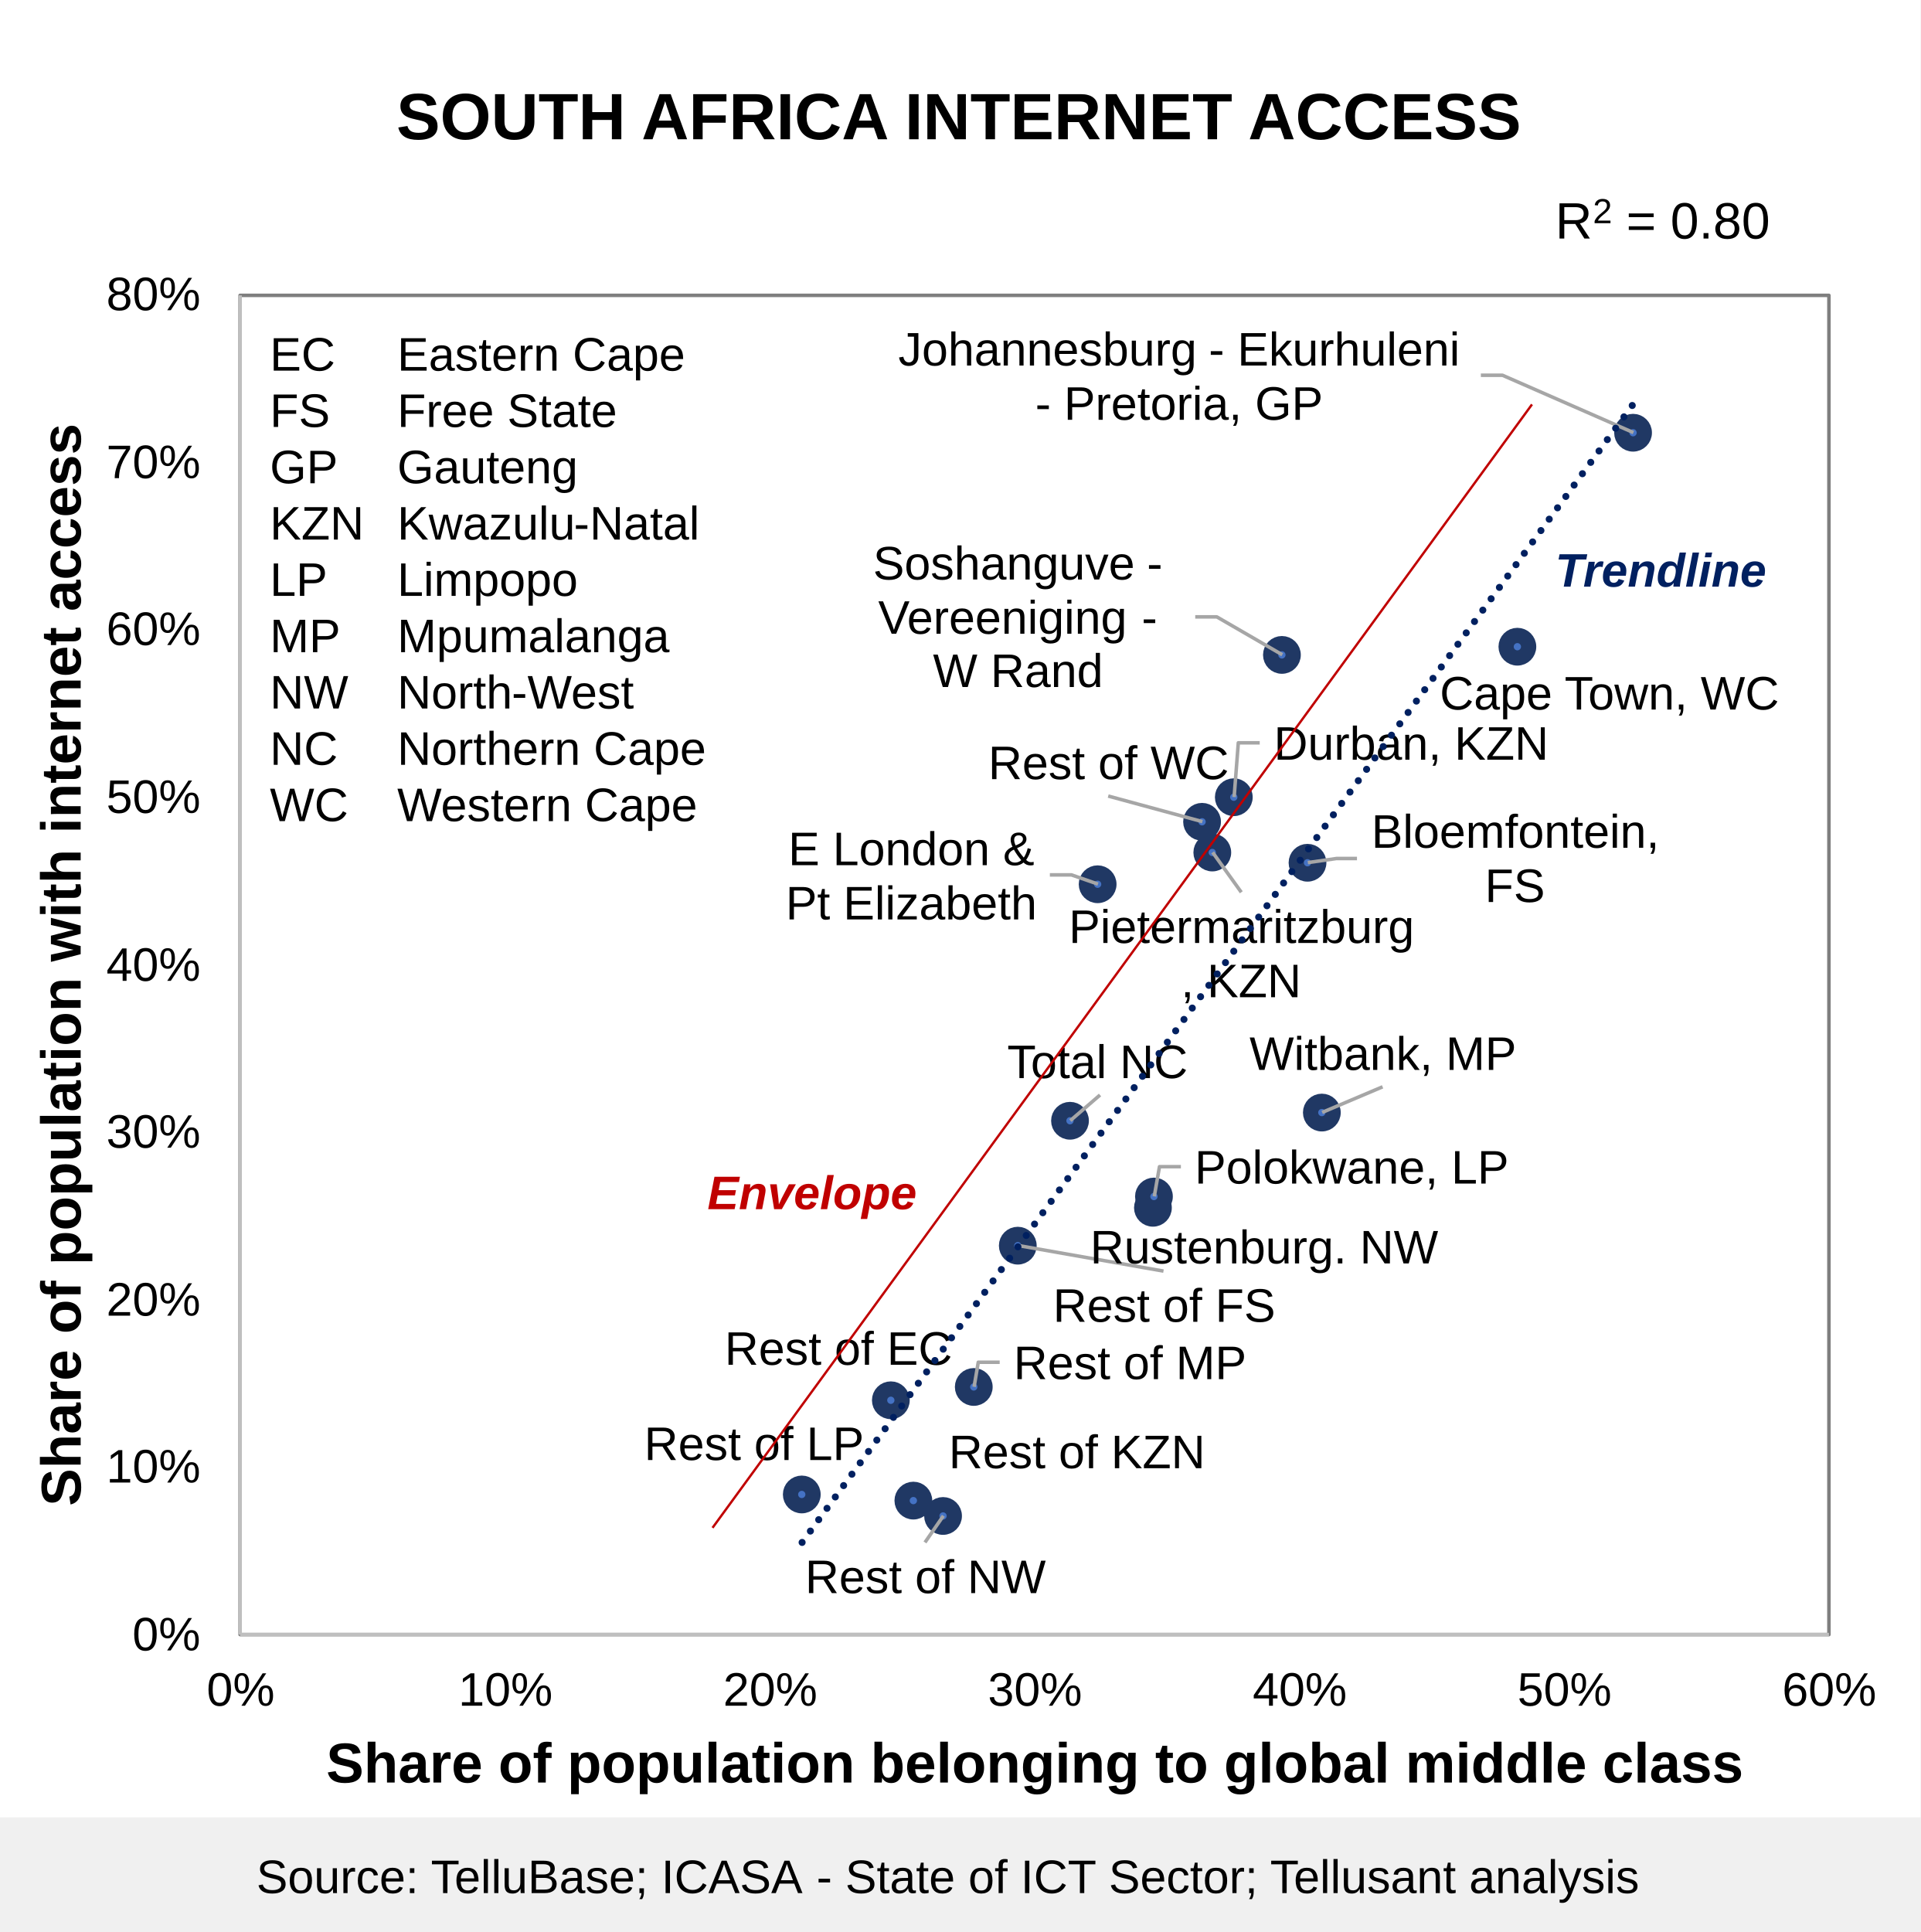
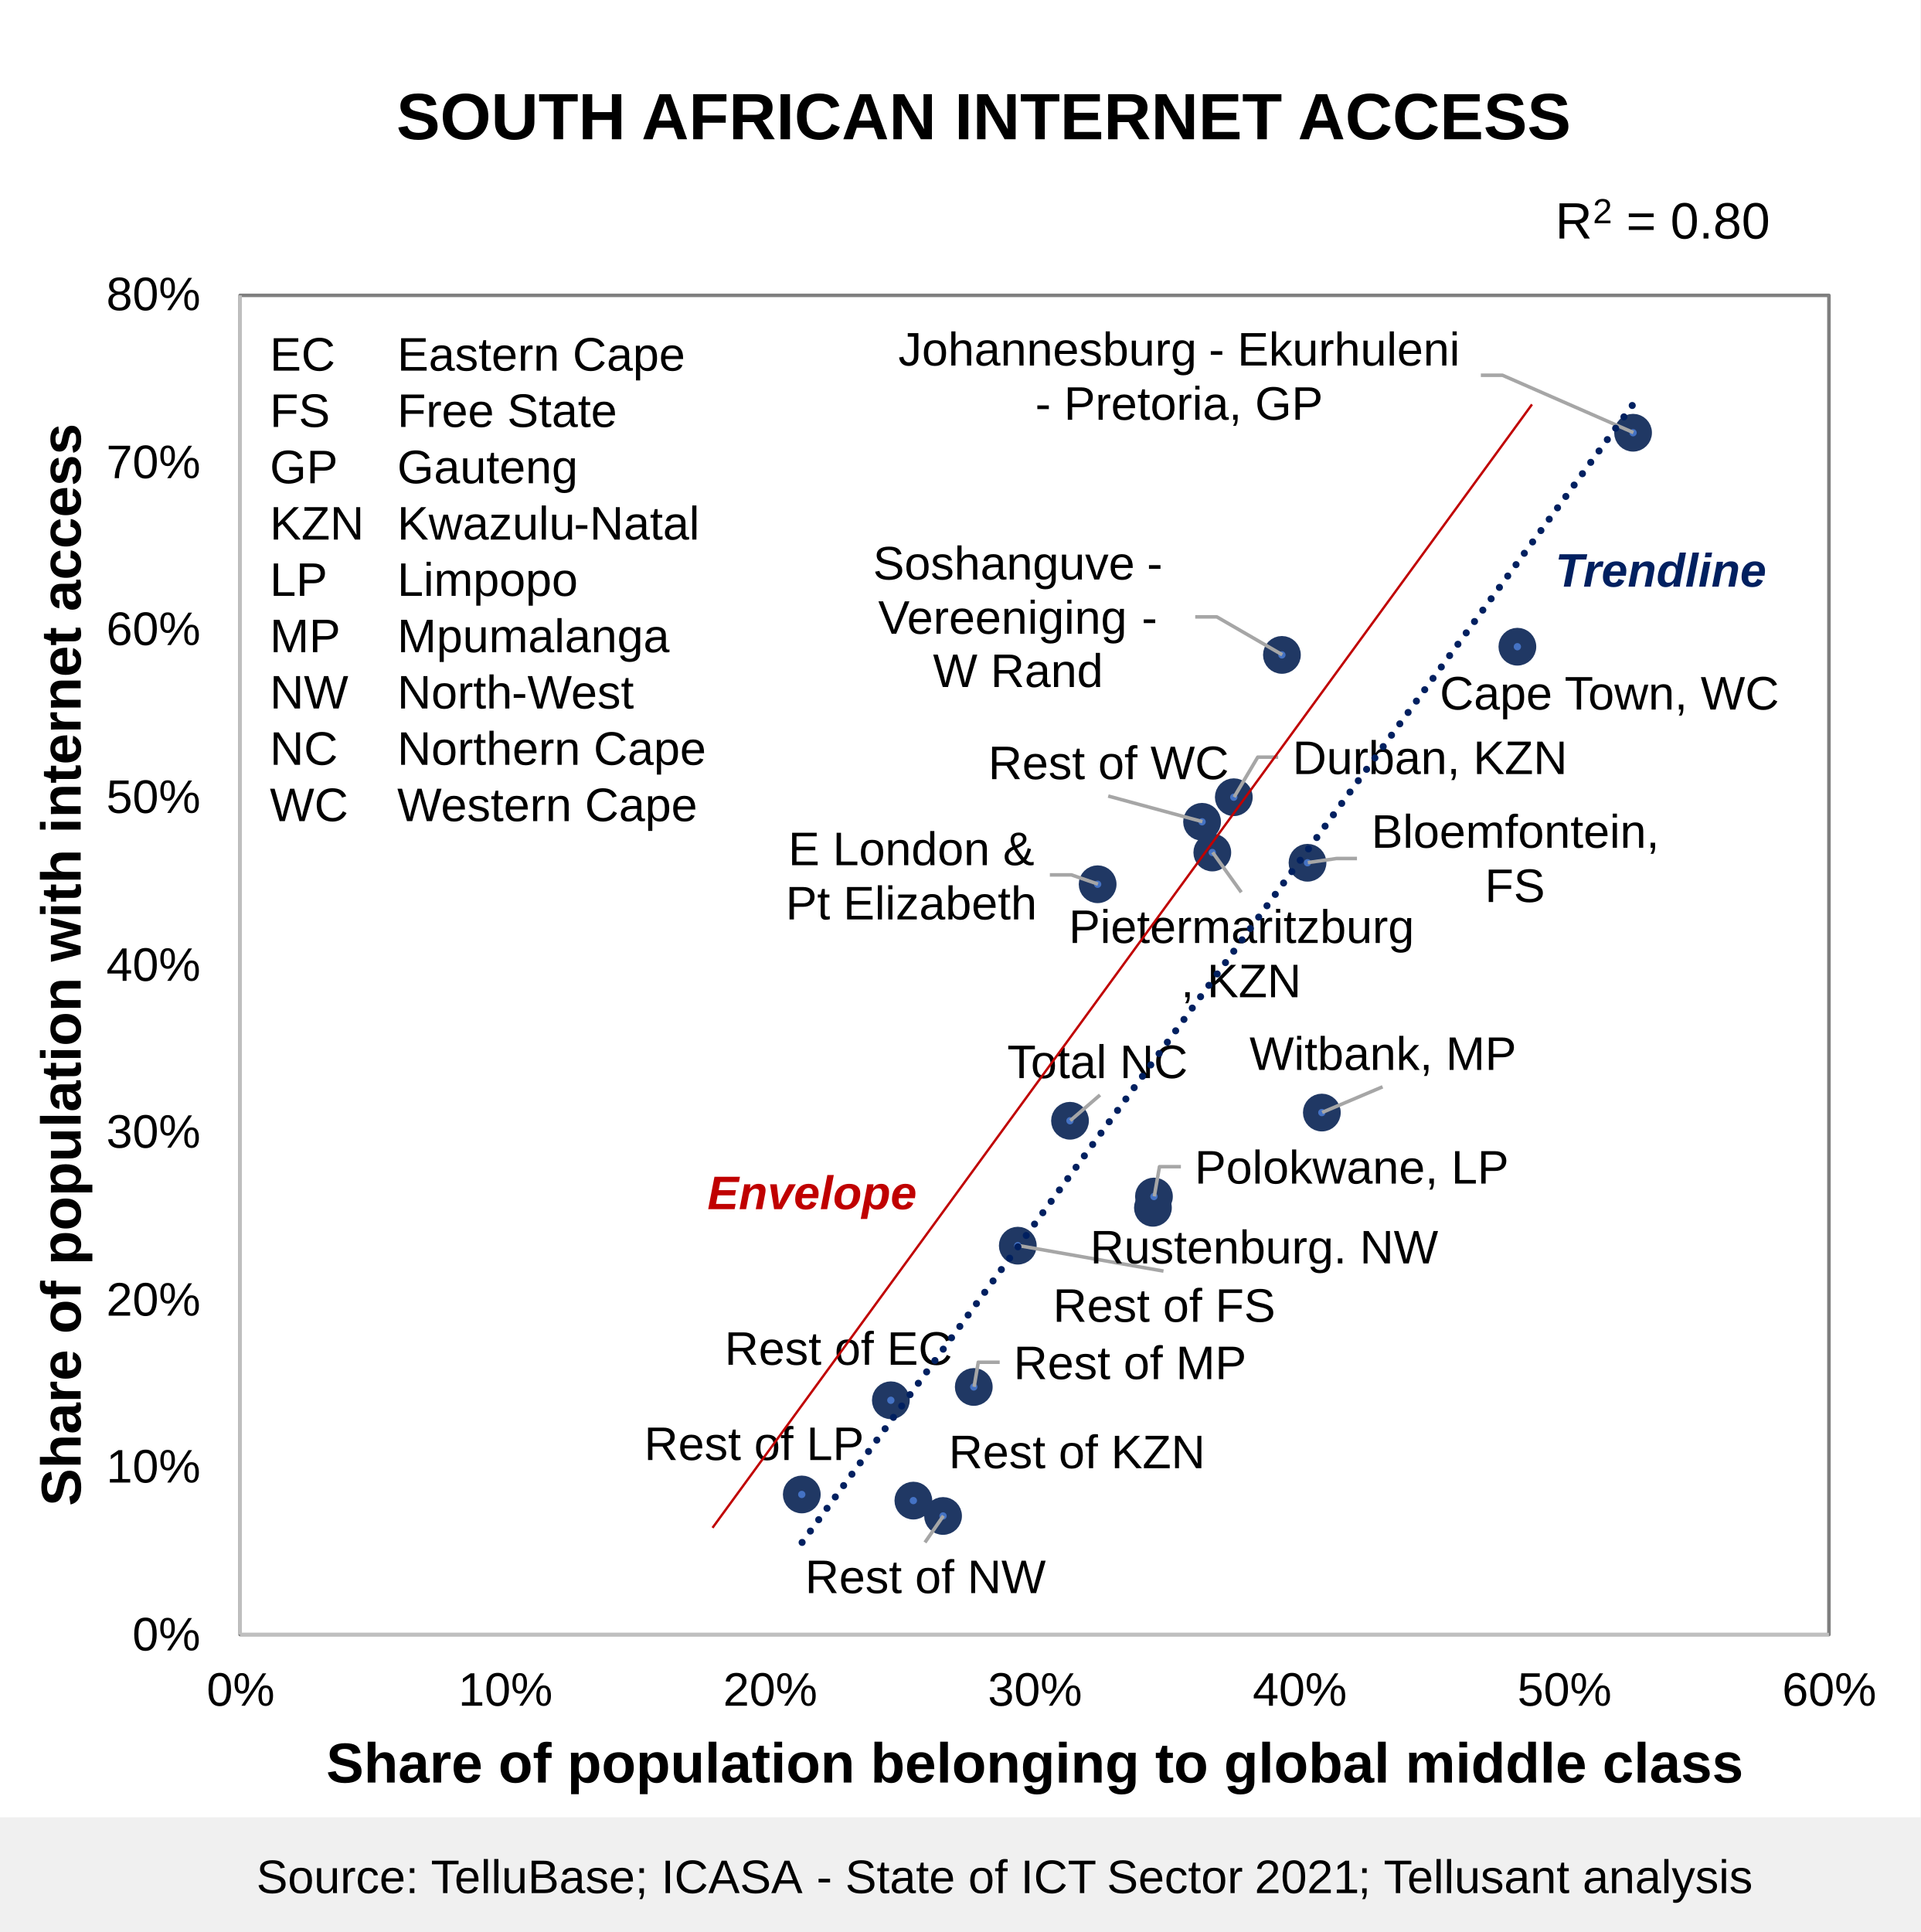
<svg xmlns="http://www.w3.org/2000/svg" width="1876" height="1887" xml:space="preserve" overflow="hidden">
  <defs>
    <clipPath id="clip0">
      <rect x="1262" y="299" width="1876" height="1887" />
    </clipPath>
  </defs>
  <g clip-path="url(#clip0)" transform="translate(-1262 -299)">
    <rect x="1262" y="299" width="1876" height="1775" fill="#FFFFFF" />
    <g>
      <rect x="1496.5" y="587.5" width="1552" height="1308" stroke="#7F7F7F" stroke-width="3.438" stroke-linejoin="round" stroke-miterlimit="10" fill="none" />
    </g>
    <g>
      <path d="M0 0 0 1308" stroke="#BFBFBF" stroke-width="3.438" stroke-linejoin="round" stroke-miterlimit="10" fill="none" fill-rule="evenodd" transform="matrix(1 0 0 -1 1496.5 1895.5)" />
    </g>
    <g>
      <path d="M1496.5 1895.5 3048.5 1895.5" stroke="#BFBFBF" stroke-width="3.438" stroke-linejoin="round" stroke-miterlimit="10" fill="none" fill-rule="evenodd" />
    </g>
    <g>
      <path d="M2755.17 930.647C2755.17 936.721 2750.24 941.646 2744.17 941.646 2738.09 941.646 2733.17 936.721 2733.17 930.647 2733.17 924.572 2738.09 919.647 2744.17 919.647 2750.24 919.647 2755.17 924.572 2755.17 930.647Z" stroke="#203864" stroke-width="14.896" stroke-linejoin="round" stroke-miterlimit="10" fill="#4472C4" />
      <path d="M2447.17 1101.65C2447.17 1107.72 2442.24 1112.65 2436.17 1112.65 2430.09 1112.65 2425.17 1107.72 2425.17 1101.65 2425.17 1095.57 2430.09 1090.65 2436.17 1090.65 2442.24 1090.65 2447.17 1095.57 2447.17 1101.65Z" stroke="#203864" stroke-width="14.896" stroke-linejoin="round" stroke-miterlimit="10" fill="#4472C4" />
      <path d="M2345.17 1162.65C2345.17 1168.72 2340.24 1173.65 2334.17 1173.65 2328.09 1173.65 2323.17 1168.72 2323.17 1162.65 2323.17 1156.57 2328.09 1151.65 2334.17 1151.65 2340.24 1151.65 2345.17 1156.57 2345.17 1162.65Z" stroke="#203864" stroke-width="14.896" stroke-linejoin="round" stroke-miterlimit="10" fill="#4472C4" />
      <path d="M2143.17 1666.65C2143.17 1672.72 2138.24 1677.65 2132.17 1677.65 2126.09 1677.65 2121.17 1672.72 2121.17 1666.65 2121.17 1660.57 2126.09 1655.65 2132.17 1655.65 2138.24 1655.65 2143.17 1660.57 2143.17 1666.65Z" stroke="#203864" stroke-width="14.896" stroke-linejoin="round" stroke-miterlimit="10" fill="#4472C4" />
      <path d="M2318.17 1393.65C2318.17 1399.72 2313.24 1404.65 2307.17 1404.65 2301.09 1404.65 2296.17 1399.72 2296.17 1393.65 2296.17 1387.57 2301.09 1382.65 2307.17 1382.65 2313.24 1382.65 2318.17 1387.57 2318.17 1393.65Z" stroke="#203864" stroke-width="14.896" stroke-linejoin="round" stroke-miterlimit="10" fill="#4472C4" />
      <path d="M2550.17 1141.65C2550.17 1147.72 2545.24 1152.65 2539.17 1152.65 2533.09 1152.65 2528.17 1147.72 2528.17 1141.65 2528.17 1135.57 2533.09 1130.65 2539.17 1130.65 2545.24 1130.65 2550.17 1135.57 2550.17 1141.65Z" stroke="#203864" stroke-width="14.896" stroke-linejoin="round" stroke-miterlimit="10" fill="#4472C4" />
      <path d="M2267.17 1515.65C2267.17 1521.72 2262.24 1526.65 2256.17 1526.65 2250.09 1526.65 2245.17 1521.72 2245.17 1515.65 2245.17 1509.57 2250.09 1504.65 2256.17 1504.65 2262.24 1504.65 2267.17 1509.57 2267.17 1515.65Z" stroke="#203864" stroke-width="14.896" stroke-linejoin="round" stroke-miterlimit="10" fill="#4472C4" />
      <path d="M2478.17 1077.65C2478.17 1083.72 2473.24 1088.65 2467.17 1088.65 2461.09 1088.65 2456.17 1083.72 2456.17 1077.65 2456.17 1071.57 2461.09 1066.65 2467.17 1066.65 2473.24 1066.65 2478.17 1071.57 2478.17 1077.65Z" stroke="#203864" stroke-width="14.896" stroke-linejoin="round" stroke-miterlimit="10" fill="#4472C4" />
      <path d="M2457.17 1131.65C2457.17 1137.72 2452.24 1142.65 2446.17 1142.65 2440.09 1142.65 2435.17 1137.72 2435.17 1131.65 2435.17 1125.57 2440.09 1120.65 2446.17 1120.65 2452.24 1120.65 2457.17 1125.57 2457.17 1131.65Z" stroke="#203864" stroke-width="14.896" stroke-linejoin="round" stroke-miterlimit="10" fill="#4472C4" />
      <path d="M2165.17 1764.65C2165.17 1770.72 2160.24 1775.65 2154.17 1775.65 2148.09 1775.65 2143.17 1770.72 2143.17 1764.65 2143.17 1758.57 2148.09 1753.65 2154.17 1753.65 2160.24 1753.65 2165.17 1758.57 2165.17 1764.65Z" stroke="#203864" stroke-width="14.896" stroke-linejoin="round" stroke-miterlimit="10" fill="#4472C4" />
      <path d="M2399.17 1478.65C2399.17 1484.72 2394.24 1489.65 2388.17 1489.65 2382.09 1489.65 2377.17 1484.72 2377.17 1478.65 2377.17 1472.57 2382.09 1467.65 2388.17 1467.65 2394.24 1467.65 2399.17 1472.57 2399.17 1478.65Z" stroke="#203864" stroke-width="14.896" stroke-linejoin="round" stroke-miterlimit="10" fill="#4472C4" />
      <path d="M2194.17 1779.65C2194.17 1785.72 2189.24 1790.65 2183.17 1790.65 2177.09 1790.65 2172.17 1785.72 2172.17 1779.65 2172.17 1773.57 2177.09 1768.65 2183.17 1768.65 2189.24 1768.65 2194.17 1773.57 2194.17 1779.65Z" stroke="#203864" stroke-width="14.896" stroke-linejoin="round" stroke-miterlimit="10" fill="#4472C4" />
      <path d="M2868.17 721.647C2868.17 727.721 2863.24 732.646 2857.17 732.646 2851.09 732.646 2846.17 727.721 2846.17 721.647 2846.17 715.572 2851.09 710.647 2857.17 710.647 2863.24 710.647 2868.17 715.572 2868.17 721.647Z" stroke="#203864" stroke-width="14.896" stroke-linejoin="round" stroke-miterlimit="10" fill="#4472C4" />
      <path d="M2525.17 938.646C2525.17 944.721 2520.24 949.646 2514.17 949.646 2508.09 949.646 2503.17 944.721 2503.17 938.646 2503.17 932.572 2508.09 927.647 2514.17 927.647 2520.24 927.647 2525.17 932.572 2525.17 938.646Z" stroke="#203864" stroke-width="14.896" stroke-linejoin="round" stroke-miterlimit="10" fill="#4472C4" />
      <path d="M2564.17 1385.65C2564.17 1391.72 2559.24 1396.65 2553.17 1396.65 2547.09 1396.65 2542.17 1391.72 2542.17 1385.65 2542.17 1379.57 2547.09 1374.65 2553.17 1374.65 2559.24 1374.65 2564.17 1379.57 2564.17 1385.65Z" stroke="#203864" stroke-width="14.896" stroke-linejoin="round" stroke-miterlimit="10" fill="#4472C4" />
      <path d="M2224.17 1653.65C2224.17 1659.72 2219.24 1664.65 2213.17 1664.65 2207.09 1664.65 2202.17 1659.72 2202.17 1653.65 2202.17 1647.57 2207.09 1642.65 2213.17 1642.65 2219.24 1642.65 2224.17 1647.57 2224.17 1653.65Z" stroke="#203864" stroke-width="14.896" stroke-linejoin="round" stroke-miterlimit="10" fill="#4472C4" />
      <path d="M2400.17 1467.65C2400.17 1473.72 2395.24 1478.65 2389.17 1478.65 2383.09 1478.65 2378.17 1473.72 2378.17 1467.65 2378.17 1461.57 2383.09 1456.65 2389.17 1456.65 2395.24 1456.65 2400.17 1461.57 2400.17 1467.65Z" stroke="#203864" stroke-width="14.896" stroke-linejoin="round" stroke-miterlimit="10" fill="#4472C4" />
      <path d="M2056.17 1758.65C2056.17 1764.72 2051.24 1769.65 2045.17 1769.65 2039.09 1769.65 2034.17 1764.72 2034.17 1758.65 2034.17 1752.57 2039.09 1747.65 2045.17 1747.65 2051.24 1747.65 2056.17 1752.57 2056.17 1758.65Z" stroke="#203864" stroke-width="14.896" stroke-linejoin="round" stroke-miterlimit="10" fill="#4472C4" />
    </g>
    <g>
      <path d="M2436.5 1101.5 2344.5 1076.5" stroke="#A6A6A6" stroke-width="3.438" stroke-linejoin="round" stroke-miterlimit="10" fill="none" />
    </g>
    <g>
      <path d="M2334.5 1162.5 2308.58 1153.5 2287.5 1153.5" stroke="#A6A6A6" stroke-width="3.438" stroke-linejoin="round" stroke-miterlimit="10" fill="none" />
    </g>
    <g>
      <path d="M2307.5 1393.5 2336.5 1368.5" stroke="#A6A6A6" stroke-width="3.438" stroke-linejoin="round" stroke-miterlimit="10" fill="none" />
    </g>
    <g>
      <path d="M2539.5 1141.5 2567.58 1137.5 2587.5 1137.5" stroke="#A6A6A6" stroke-width="3.438" stroke-linejoin="round" stroke-miterlimit="10" fill="none" />
    </g>
    <g>
      <path d="M2256.5 1515.5 2398.5 1540.5" stroke="#A6A6A6" stroke-width="3.438" stroke-linejoin="round" stroke-miterlimit="10" fill="none" />
    </g>
    <g>
-       <path d="M2467.5 1077.5 2471.58 1024.5 2492.5 1024.5" stroke="#A6A6A6" stroke-width="3.438" stroke-linejoin="round" stroke-miterlimit="10" fill="none" />
+       <path d="M2467.5 1077.5 2490.58 1038.5 2510.5 1038.5" stroke="#A6A6A6" stroke-width="3.438" stroke-linejoin="round" stroke-miterlimit="10" fill="none" />
    </g>
    <g>
      <path d="M2446.5 1131.5 2474.5 1170.5" stroke="#A6A6A6" stroke-width="3.438" stroke-linejoin="round" stroke-miterlimit="10" fill="none" />
    </g>
    <g>
      <path d="M2183.5 1779.5 2165.5 1805.5" stroke="#A6A6A6" stroke-width="3.438" stroke-linejoin="round" stroke-miterlimit="10" fill="none" />
    </g>
    <g>
      <path d="M2857.5 721.5 2729.59 665.5 2708.5 665.5" stroke="#A6A6A6" stroke-width="3.438" stroke-linejoin="round" stroke-miterlimit="10" fill="none" />
    </g>
    <g>
      <path d="M2514.5 938.5 2450.58 901.5 2429.5 901.5" stroke="#A6A6A6" stroke-width="3.438" stroke-linejoin="round" stroke-miterlimit="10" fill="none" />
    </g>
    <g>
      <path d="M2553.5 1385.5 2612.5 1360.5" stroke="#A6A6A6" stroke-width="3.438" stroke-linejoin="round" stroke-miterlimit="10" fill="none" />
    </g>
    <g>
      <path d="M2213.5 1653.5 2217.57 1629.5 2238.5 1629.5" stroke="#A6A6A6" stroke-width="3.438" stroke-linejoin="round" stroke-miterlimit="10" fill="none" />
    </g>
    <g>
      <path d="M2389.5 1467.5 2394.58 1438.5 2415.5 1438.5" stroke="#A6A6A6" stroke-width="3.438" stroke-linejoin="round" stroke-miterlimit="10" fill="none" />
    </g>
    <g>
      <text font-family="Arial,Arial_MSFontService,sans-serif" font-weight="400" font-size="46" transform="matrix(1 0 0 1 2668.36 992)">Cape Town, WC</text>
    </g>
    <g>
      <text font-family="Arial,Arial_MSFontService,sans-serif" font-weight="400" font-size="46" transform="matrix(1 0 0 1 2227.29 1060)">Rest of WC</text>
    </g>
    <g>
      <text font-family="Arial,Arial_MSFontService,sans-serif" font-weight="400" font-size="46" transform="matrix(1 0 0 1 2031.96 1144)">E London &amp; </text>
    </g>
    <g>
      <text font-family="Arial,Arial_MSFontService,sans-serif" font-weight="400" font-size="46" transform="matrix(1 0 0 1 2029.44 1197)">Pt Elizabeth</text>
    </g>
    <g>
      <text font-family="Arial,Arial_MSFontService,sans-serif" font-weight="400" font-size="46" transform="matrix(1 0 0 1 1969.82 1632)">Rest of EC</text>
    </g>
    <g>
      <text font-family="Arial,Arial_MSFontService,sans-serif" font-weight="400" font-size="46" transform="matrix(1 0 0 1 2245.85 1352)">Total NC</text>
    </g>
    <g>
      <text font-family="Arial,Arial_MSFontService,sans-serif" font-weight="400" font-size="46" transform="matrix(1 0 0 1 2601.58 1127)">Bloemfontein, </text>
    </g>
    <g>
      <text font-family="Arial,Arial_MSFontService,sans-serif" font-weight="400" font-size="46" transform="matrix(1 0 0 1 2712.4 1180)">FS</text>
    </g>
    <g>
      <text font-family="Arial,Arial_MSFontService,sans-serif" font-weight="400" font-size="46" transform="matrix(1 0 0 1 2290.55 1590)">Rest of FS</text>
    </g>
    <g>
-       <text font-family="Arial,Arial_MSFontService,sans-serif" font-weight="400" font-size="46" transform="matrix(1 0 0 1 2506.25 1041)">Durban, KZN</text>
+       <text font-family="Arial,Arial_MSFontService,sans-serif" font-weight="400" font-size="46" transform="matrix(1 0 0 1 2524.59 1055)">Durban, KZN</text>
    </g>
    <g>
      <text font-family="Arial,Arial_MSFontService,sans-serif" font-weight="400" font-size="46" transform="matrix(1 0 0 1 2305.99 1220)">Pietermaritzburg</text>
    </g>
    <g>
      <text font-family="Arial,Arial_MSFontService,sans-serif" font-weight="400" font-size="46" transform="matrix(1 0 0 1 2415.51 1273)">, KZN</text>
    </g>
    <g>
      <text font-family="Arial,Arial_MSFontService,sans-serif" font-weight="400" font-size="46" transform="matrix(1 0 0 1 2188.72 1733)">Rest of KZN</text>
    </g>
    <g>
      <text font-family="Arial,Arial_MSFontService,sans-serif" font-weight="400" font-size="46" transform="matrix(1 0 0 1 2326.82 1533)">Rustenburg. NW</text>
    </g>
    <g>
      <text font-family="Arial,Arial_MSFontService,sans-serif" font-weight="400" font-size="46" transform="matrix(1 0 0 1 2048.4 1855)">Rest of NW</text>
    </g>
    <g>
      <text font-family="Arial,Arial_MSFontService,sans-serif" font-weight="400" font-size="46" transform="matrix(1 0 0 1 2139.47 656)">Johannesburg </text>
    </g>
    <g>
      <text font-family="Arial,Arial_MSFontService,sans-serif" font-weight="400" font-size="46" transform="matrix(1 0 0 1 2442.66 656)">-</text>
    </g>
    <g>
      <text font-family="Arial,Arial_MSFontService,sans-serif" font-weight="400" font-size="46" transform="matrix(1 0 0 1 2470.66 656)">Ekurhuleni </text>
    </g>
    <g>
      <text font-family="Arial,Arial_MSFontService,sans-serif" font-weight="400" font-size="46" transform="matrix(1 0 0 1 2273.23 709)">-</text>
    </g>
    <g>
      <text font-family="Arial,Arial_MSFontService,sans-serif" font-weight="400" font-size="46" transform="matrix(1 0 0 1 2301.24 709)">Pretoria, GP</text>
    </g>
    <g>
      <g>
        <text font-family="Arial,Arial_MSFontService,sans-serif" font-weight="400" font-size="46" transform="matrix(1 0 0 1 2114.74 865)">Soshanguve </text>
      </g>
    </g>
    <g>
      <g>
        <text font-family="Arial,Arial_MSFontService,sans-serif" font-weight="400" font-size="46" transform="matrix(1 0 0 1 2382.27 865)">-</text>
      </g>
    </g>
    <g>
      <text font-family="Arial,Arial_MSFontService,sans-serif" font-weight="400" font-size="46" transform="matrix(1 0 0 1 2119.85 918)">Vereeniging </text>
    </g>
    <g>
      <text font-family="Arial,Arial_MSFontService,sans-serif" font-weight="400" font-size="46" transform="matrix(1 0 0 1 2377.16 918)">-</text>
    </g>
    <g>
      <g>
        <text font-family="Arial,Arial_MSFontService,sans-serif" font-weight="400" font-size="46" transform="matrix(1 0 0 1 2173.36 970)">W Rand</text>
      </g>
    </g>
    <g>
      <text font-family="Arial,Arial_MSFontService,sans-serif" font-weight="400" font-size="46" transform="matrix(1 0 0 1 2482.52 1344)">Witbank, MP</text>
    </g>
    <g>
      <text font-family="Arial,Arial_MSFontService,sans-serif" font-weight="400" font-size="46" transform="matrix(1 0 0 1 2252.07 1646)">Rest of MP</text>
    </g>
    <g>
      <text font-family="Arial,Arial_MSFontService,sans-serif" font-weight="400" font-size="46" transform="matrix(1 0 0 1 2428.95 1455)">Polokwane, LP</text>
    </g>
    <g>
      <text font-family="Arial,Arial_MSFontService,sans-serif" font-weight="400" font-size="46" transform="matrix(1 0 0 1 1891.23 1725)">Rest of LP</text>
    </g>
    <g>
      <path d="M0 0 812 1112" stroke="#002060" stroke-width="6.875" stroke-linecap="round" stroke-linejoin="round" stroke-miterlimit="10" stroke-dasharray="0 13.75" fill="none" fill-rule="evenodd" transform="matrix(1 0 0 -1 2045.5 1805.5)" />
    </g>
    <g>
      <text font-family="Arial,Arial_MSFontService,sans-serif" font-weight="400" font-size="46" transform="matrix(1 0 0 1 1391.31 1911)">0%</text>
    </g>
    <g>
      <text font-family="Arial,Arial_MSFontService,sans-serif" font-weight="400" font-size="46" transform="matrix(1 0 0 1 1365.83 1747)">10%</text>
    </g>
    <g>
      <text font-family="Arial,Arial_MSFontService,sans-serif" font-weight="400" font-size="46" transform="matrix(1 0 0 1 1365.83 1584)">20%</text>
    </g>
    <g>
      <text font-family="Arial,Arial_MSFontService,sans-serif" font-weight="400" font-size="46" transform="matrix(1 0 0 1 1365.83 1420)">30%</text>
    </g>
    <g>
      <text font-family="Arial,Arial_MSFontService,sans-serif" font-weight="400" font-size="46" transform="matrix(1 0 0 1 1365.83 1257)">40%</text>
    </g>
    <g>
      <text font-family="Arial,Arial_MSFontService,sans-serif" font-weight="400" font-size="46" transform="matrix(1 0 0 1 1365.83 1093)">50%</text>
    </g>
    <g>
      <text font-family="Arial,Arial_MSFontService,sans-serif" font-weight="400" font-size="46" transform="matrix(1 0 0 1 1365.83 929)">60%</text>
    </g>
    <g>
      <text font-family="Arial,Arial_MSFontService,sans-serif" font-weight="400" font-size="46" transform="matrix(1 0 0 1 1365.83 766)">70%</text>
    </g>
    <g>
      <text font-family="Arial,Arial_MSFontService,sans-serif" font-weight="400" font-size="46" transform="matrix(1 0 0 1 1365.83 602)">80%</text>
    </g>
    <g>
      <text font-family="Arial,Arial_MSFontService,sans-serif" font-weight="400" font-size="46" transform="matrix(1 0 0 1 1463.87 1965)">0%</text>
    </g>
    <g>
      <text font-family="Arial,Arial_MSFontService,sans-serif" font-weight="400" font-size="46" transform="matrix(1 0 0 1 1709.74 1965)">10%</text>
    </g>
    <g>
      <text font-family="Arial,Arial_MSFontService,sans-serif" font-weight="400" font-size="46" transform="matrix(1 0 0 1 1968.36 1965)">20%</text>
    </g>
    <g>
      <text font-family="Arial,Arial_MSFontService,sans-serif" font-weight="400" font-size="46" transform="matrix(1 0 0 1 2226.97 1965)">30%</text>
    </g>
    <g>
      <text font-family="Arial,Arial_MSFontService,sans-serif" font-weight="400" font-size="46" transform="matrix(1 0 0 1 2485.59 1965)">40%</text>
    </g>
    <g>
      <text font-family="Arial,Arial_MSFontService,sans-serif" font-weight="400" font-size="46" transform="matrix(1 0 0 1 2744.21 1965)">50%</text>
    </g>
    <g>
      <text font-family="Arial,Arial_MSFontService,sans-serif" font-weight="400" font-size="46" transform="matrix(1 0 0 1 3002.82 1965)">60%</text>
    </g>
    <g>
      <text font-family="Arial,Arial_MSFontService,sans-serif" font-weight="700" font-size="55" transform="matrix(6.12323e-17 -1 1 6.12323e-17 1340.8 1770)">Share of population with internet access</text>
    </g>
    <g>
      <text font-family="Arial,Arial_MSFontService,sans-serif" font-weight="700" font-size="55" transform="matrix(1 0 0 1 1580.66 2040)">Share of population belonging to global middle class</text>
    </g>
    <g>
-       <text font-family="Arial,Arial_MSFontService,sans-serif" font-weight="700" font-size="64" transform="matrix(1 0 0 1 1649.22 435)">SOUTH AFRICA INTERNET ACCESS</text>
+       <text font-family="Arial,Arial_MSFontService,sans-serif" font-weight="700" font-size="64" transform="matrix(1 0 0 1 1649.22 435)">SOUTH AFRICAN INTERNET ACCESS</text>
    </g>
    <g>
      <path d="M0 0 800.453 1097.22" stroke="#C00000" stroke-width="2.292" stroke-miterlimit="8" fill="none" fill-rule="evenodd" transform="matrix(-1 0 0 1 2758.45 694)" />
    </g>
    <g>
      <text fill="#C00000" font-family="Arial,Arial_MSFontService,sans-serif" font-style="italic" font-weight="700" font-size="46" transform="matrix(1 0 0 1 1952.96 1480)">Envelope</text>
    </g>
    <g>
      <text fill="#002060" font-family="Arial,Arial_MSFontService,sans-serif" font-style="italic" font-weight="700" font-size="46" transform="matrix(1 0 0 1 2781.15 872)">Trendline</text>
    </g>
    <g>
      <text font-family="Arial,Arial_MSFontService,sans-serif" font-weight="400" font-size="50" transform="matrix(1 0 0 1 2781.23 532)">R</text>
    </g>
    <g>
      <text font-family="Arial,Arial_MSFontService,sans-serif" font-weight="400" font-size="34" transform="matrix(1 0 0 1 2817.9 517)">2</text>
    </g>
    <g>
      <text font-family="Arial,Arial_MSFontService,sans-serif" font-weight="400" font-size="50" transform="matrix(1 0 0 1 2850.56 532)">= 0.80</text>
    </g>
    <text font-family="Arial,Arial_MSFontService,sans-serif" font-weight="400" font-size="46" transform="matrix(1 0 0 1 1525.6 661)">EC</text>
    <text font-family="Arial,Arial_MSFontService,sans-serif" font-weight="400" font-size="46" transform="matrix(1 0 0 1 1650.03 661)">Eastern Cape</text>
    <text font-family="Arial,Arial_MSFontService,sans-serif" font-weight="400" font-size="46" transform="matrix(1 0 0 1 1525.6 716)">FS</text>
    <text font-family="Arial,Arial_MSFontService,sans-serif" font-weight="400" font-size="46" transform="matrix(1 0 0 1 1650.03 716)">Free State</text>
    <text font-family="Arial,Arial_MSFontService,sans-serif" font-weight="400" font-size="46" transform="matrix(1 0 0 1 1525.6 771)">GP</text>
    <text font-family="Arial,Arial_MSFontService,sans-serif" font-weight="400" font-size="46" transform="matrix(1 0 0 1 1650.03 771)">Gauteng</text>
    <text font-family="Arial,Arial_MSFontService,sans-serif" font-weight="400" font-size="46" transform="matrix(1 0 0 1 1525.6 826)">KZN</text>
    <text font-family="Arial,Arial_MSFontService,sans-serif" font-weight="400" font-size="46" transform="matrix(1 0 0 1 1650.03 826)">Kwazulu</text>
    <text font-family="Arial,Arial_MSFontService,sans-serif" font-weight="400" font-size="46" transform="matrix(1 0 0 1 1822.48 826)">-</text>
    <text font-family="Arial,Arial_MSFontService,sans-serif" font-weight="400" font-size="46" transform="matrix(1 0 0 1 1837.95 826)">Natal</text>
    <text font-family="Arial,Arial_MSFontService,sans-serif" font-weight="400" font-size="46" transform="matrix(1 0 0 1 1525.6 881)">LP</text>
    <text font-family="Arial,Arial_MSFontService,sans-serif" font-weight="400" font-size="46" transform="matrix(1 0 0 1 1650.03 881)">Limpopo</text>
    <text font-family="Arial,Arial_MSFontService,sans-serif" font-weight="400" font-size="46" transform="matrix(1 0 0 1 1525.6 936)">MP</text>
    <text font-family="Arial,Arial_MSFontService,sans-serif" font-weight="400" font-size="46" transform="matrix(1 0 0 1 1650.03 936)">Mpumalanga</text>
    <text font-family="Arial,Arial_MSFontService,sans-serif" font-weight="400" font-size="46" transform="matrix(1 0 0 1 1525.6 991)">NW</text>
    <text font-family="Arial,Arial_MSFontService,sans-serif" font-weight="400" font-size="46" transform="matrix(1 0 0 1 1650.03 991)">North</text>
    <text font-family="Arial,Arial_MSFontService,sans-serif" font-weight="400" font-size="46" transform="matrix(1 0 0 1 1761.75 991)">-</text>
    <text font-family="Arial,Arial_MSFontService,sans-serif" font-weight="400" font-size="46" transform="matrix(1 0 0 1 1777.22 991)">West</text>
    <text font-family="Arial,Arial_MSFontService,sans-serif" font-weight="400" font-size="46" transform="matrix(1 0 0 1 1525.6 1046)">NC</text>
    <text font-family="Arial,Arial_MSFontService,sans-serif" font-weight="400" font-size="46" transform="matrix(1 0 0 1 1650.03 1046)">Northern Cape</text>
    <text font-family="Arial,Arial_MSFontService,sans-serif" font-weight="400" font-size="46" transform="matrix(1 0 0 1 1525.6 1101)">WC</text>
    <text font-family="Arial,Arial_MSFontService,sans-serif" font-weight="400" font-size="46" transform="matrix(1 0 0 1 1650.03 1101)">Western Cape</text>
    <text font-family="Arial,Arial_MSFontService,sans-serif" font-weight="400" font-size="46" transform="matrix(1 0 0 1 1512.41 2148)">Source: TelluBase; ICASA </text>
    <text font-family="Arial,Arial_MSFontService,sans-serif" font-weight="400" font-size="46" transform="matrix(1 0 0 1 2059.54 2148)">-</text>
-     <text font-family="Arial,Arial_MSFontService,sans-serif" font-weight="400" font-size="46" transform="matrix(1 0 0 1 2087.61 2148)">State of ICT Sector; Tellusant analysis</text>
+     <text font-family="Arial,Arial_MSFontService,sans-serif" font-weight="400" font-size="46" transform="matrix(1 0 0 1 2087.61 2148)">State of ICT </text>
+     <text font-family="Arial,Arial_MSFontService,sans-serif" font-weight="400" font-size="46" transform="matrix(1 0 0 1 2343.14 2148)">Sector</text>
+     <text font-family="Arial,Arial_MSFontService,sans-serif" font-weight="400" font-size="46" transform="matrix(1 0 0 1 2487.51 2148)">2021</text>
+     <text font-family="Arial,Arial_MSFontService,sans-serif" font-weight="400" font-size="46" transform="matrix(1 0 0 1 2588.34 2148)">; </text>
+     <text font-family="Arial,Arial_MSFontService,sans-serif" font-weight="400" font-size="46" transform="matrix(1 0 0 1 2613.55 2148)">Tellusant analysis</text>
  </g>
</svg>
